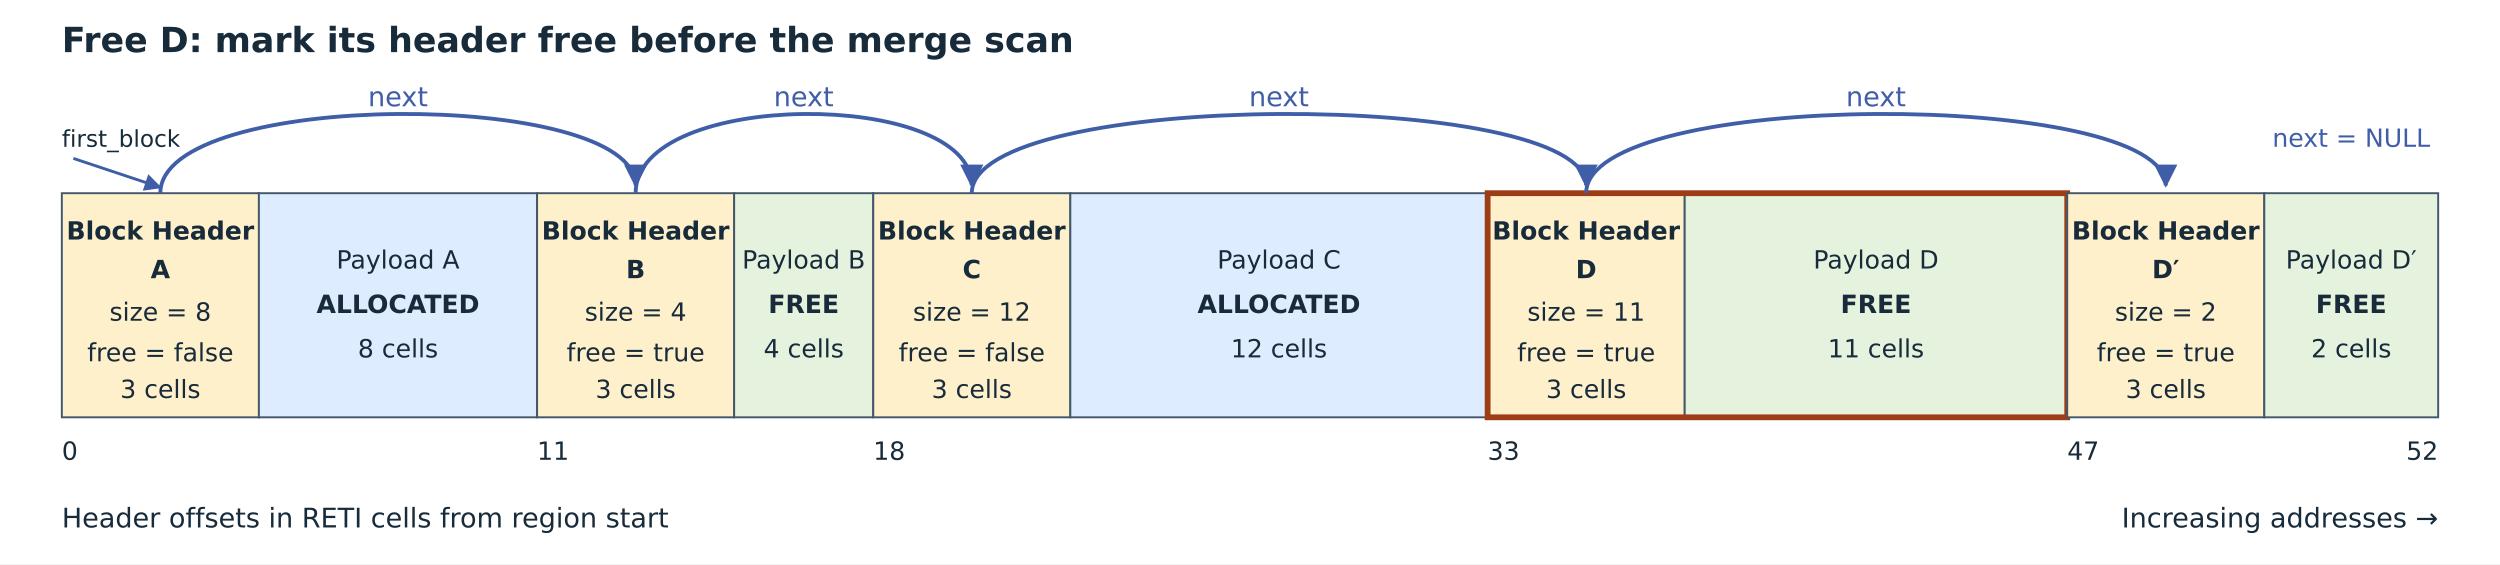
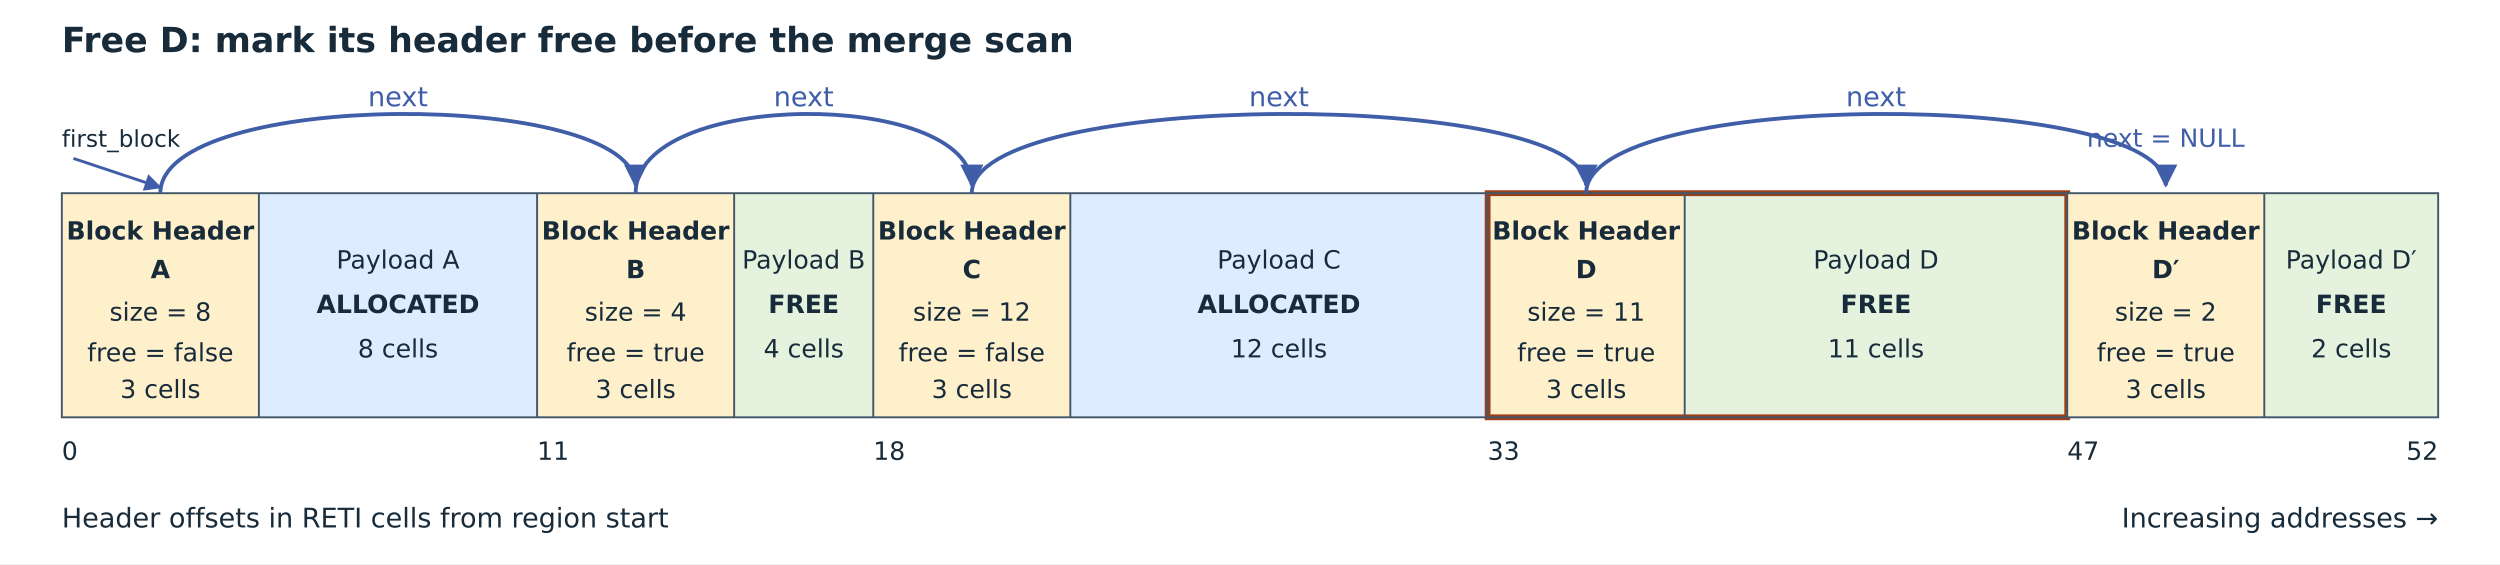
<svg xmlns="http://www.w3.org/2000/svg" width="1294" height="292" viewBox="0 0 1294 292" role="img" aria-labelledby="title desc">
  <defs>
    <marker id="arrow" viewBox="0 0 10 10" refX="9" refY="5" markerWidth="6" markerHeight="6" orient="auto-start-reverse">
      <path d="M 0 0 L 10 5 L 0 10 z" fill="#405ea8" />
    </marker>
  </defs>
  <rect width="1294" height="292" fill="white" />
  <g font-family="DejaVu Sans, sans-serif">
    <text x="32" y="27" font-size="18" font-weight="bold" text-anchor="start" fill="#172b3a">Free D: mark its header free before the merge scan</text>
-     <rect x="32" y="100" width="102" height="116" fill="#fff0cc" stroke="#43576a" />
+     <rect x="32" y="100" width="102" height="116" fill="#fff0cc" />
    <text x="83.0" y="124" font-size="13" font-weight="bold" text-anchor="middle" fill="#172b3a">Block Header</text>
    <text x="83.0" y="144" font-size="13" font-weight="bold" text-anchor="middle" fill="#172b3a">A</text>
    <text x="83.0" y="166" font-size="13" font-weight="normal" text-anchor="middle" fill="#172b3a">size = 8</text>
    <text x="83.0" y="187" font-size="13" font-weight="normal" text-anchor="middle" fill="#172b3a">free = false</text>
    <text x="83.0" y="206" font-size="13" font-weight="normal" text-anchor="middle" fill="#172b3a">3 cells</text>
-     <rect x="134" y="100" width="144" height="116" fill="#deecff" stroke="#43576a" />
+     <rect x="134" y="100" width="144" height="116" fill="#deecff" />
    <text x="206.0" y="139" font-size="13" font-weight="normal" text-anchor="middle" fill="#172b3a">Payload A</text>
    <text x="206.0" y="162" font-size="13" font-weight="bold" text-anchor="middle" fill="#172b3a">ALLOCATED</text>
    <text x="206.0" y="185" font-size="13" font-weight="normal" text-anchor="middle" fill="#172b3a">8 cells</text>
    <text x="32" y="238" font-size="13" font-weight="normal" text-anchor="start" fill="#172b3a">0</text>
-     <rect x="278" y="100" width="102" height="116" fill="#fff0cc" stroke="#43576a" />
+     <rect x="278" y="100" width="102" height="116" fill="#fff0cc" />
    <text x="329.0" y="124" font-size="13" font-weight="bold" text-anchor="middle" fill="#172b3a">Block Header</text>
    <text x="329.0" y="144" font-size="13" font-weight="bold" text-anchor="middle" fill="#172b3a">B</text>
    <text x="329.0" y="166" font-size="13" font-weight="normal" text-anchor="middle" fill="#172b3a">size = 4</text>
    <text x="329.0" y="187" font-size="13" font-weight="normal" text-anchor="middle" fill="#172b3a">free = true</text>
    <text x="329.0" y="206" font-size="13" font-weight="normal" text-anchor="middle" fill="#172b3a">3 cells</text>
-     <rect x="380" y="100" width="72" height="116" fill="#e5f3de" stroke="#43576a" />
+     <rect x="380" y="100" width="72" height="116" fill="#e5f3de" />
    <text x="416.0" y="139" font-size="13" font-weight="normal" text-anchor="middle" fill="#172b3a">Payload B</text>
    <text x="416.0" y="162" font-size="13" font-weight="bold" text-anchor="middle" fill="#172b3a">FREE</text>
    <text x="416.0" y="185" font-size="13" font-weight="normal" text-anchor="middle" fill="#172b3a">4 cells</text>
    <text x="278" y="238" font-size="13" font-weight="normal" text-anchor="start" fill="#172b3a">11</text>
-     <rect x="452" y="100" width="102" height="116" fill="#fff0cc" stroke="#43576a" />
+     <rect x="452" y="100" width="102" height="116" fill="#fff0cc" />
    <text x="503.0" y="124" font-size="13" font-weight="bold" text-anchor="middle" fill="#172b3a">Block Header</text>
    <text x="503.0" y="144" font-size="13" font-weight="bold" text-anchor="middle" fill="#172b3a">C</text>
    <text x="503.0" y="166" font-size="13" font-weight="normal" text-anchor="middle" fill="#172b3a">size = 12</text>
    <text x="503.0" y="187" font-size="13" font-weight="normal" text-anchor="middle" fill="#172b3a">free = false</text>
    <text x="503.0" y="206" font-size="13" font-weight="normal" text-anchor="middle" fill="#172b3a">3 cells</text>
-     <rect x="554" y="100" width="216" height="116" fill="#deecff" stroke="#43576a" />
+     <rect x="554" y="100" width="216" height="116" fill="#deecff" />
    <text x="662.0" y="139" font-size="13" font-weight="normal" text-anchor="middle" fill="#172b3a">Payload C</text>
    <text x="662.0" y="162" font-size="13" font-weight="bold" text-anchor="middle" fill="#172b3a">ALLOCATED</text>
    <text x="662.0" y="185" font-size="13" font-weight="normal" text-anchor="middle" fill="#172b3a">12 cells</text>
    <text x="452" y="238" font-size="13" font-weight="normal" text-anchor="start" fill="#172b3a">18</text>
-     <rect x="770" y="100" width="102" height="116" fill="#fff0cc" stroke="#43576a" />
+     <rect x="770" y="100" width="102" height="116" fill="#fff0cc" />
    <text x="821.0" y="124" font-size="13" font-weight="bold" text-anchor="middle" fill="#172b3a">Block Header</text>
    <text x="821.0" y="144" font-size="13" font-weight="bold" text-anchor="middle" fill="#172b3a">D</text>
    <text x="821.0" y="166" font-size="13" font-weight="normal" text-anchor="middle" fill="#172b3a">size = 11</text>
    <text x="821.0" y="187" font-size="13" font-weight="normal" text-anchor="middle" fill="#172b3a">free = true</text>
    <text x="821.0" y="206" font-size="13" font-weight="normal" text-anchor="middle" fill="#172b3a">3 cells</text>
-     <rect x="872" y="100" width="198" height="116" fill="#e5f3de" stroke="#43576a" />
+     <rect x="872" y="100" width="198" height="116" fill="#e5f3de" />
    <text x="971.0" y="139" font-size="13" font-weight="normal" text-anchor="middle" fill="#172b3a">Payload D</text>
    <text x="971.0" y="162" font-size="13" font-weight="bold" text-anchor="middle" fill="#172b3a">FREE</text>
    <text x="971.0" y="185" font-size="13" font-weight="normal" text-anchor="middle" fill="#172b3a">11 cells</text>
    <rect x="770" y="100" width="300" height="116" fill="none" stroke="#9c3d15" stroke-width="3" />
    <text x="770" y="238" font-size="13" font-weight="normal" text-anchor="start" fill="#172b3a">33</text>
-     <rect x="1070" y="100" width="102" height="116" fill="#fff0cc" stroke="#43576a" />
+     <rect x="1070" y="100" width="102" height="116" fill="#fff0cc" />
    <text x="1121.0" y="124" font-size="13" font-weight="bold" text-anchor="middle" fill="#172b3a">Block Header</text>
    <text x="1121.0" y="144" font-size="13" font-weight="bold" text-anchor="middle" fill="#172b3a">D′</text>
    <text x="1121.0" y="166" font-size="13" font-weight="normal" text-anchor="middle" fill="#172b3a">size = 2</text>
    <text x="1121.0" y="187" font-size="13" font-weight="normal" text-anchor="middle" fill="#172b3a">free = true</text>
    <text x="1121.0" y="206" font-size="13" font-weight="normal" text-anchor="middle" fill="#172b3a">3 cells</text>
-     <rect x="1172" y="100" width="90" height="116" fill="#e5f3de" stroke="#43576a" />
+     <rect x="1172" y="100" width="90" height="116" fill="#e5f3de" />
    <text x="1217.0" y="139" font-size="13" font-weight="normal" text-anchor="middle" fill="#172b3a">Payload D′</text>
    <text x="1217.0" y="162" font-size="13" font-weight="bold" text-anchor="middle" fill="#172b3a">FREE</text>
    <text x="1217.0" y="185" font-size="13" font-weight="normal" text-anchor="middle" fill="#172b3a">2 cells</text>
    <text x="1070" y="238" font-size="13" font-weight="normal" text-anchor="start" fill="#172b3a">47</text>
+     <rect x="32" y="100" width="1230" height="116" fill="none" stroke="#43576a" />
+     <path d="M 134.0 100 v 116" stroke="#43576a" />
+     <path d="M 278.0 100 v 116" stroke="#43576a" />
+     <path d="M 380.0 100 v 116" stroke="#43576a" />
+     <path d="M 452.0 100 v 116" stroke="#43576a" />
+     <path d="M 554.0 100 v 116" stroke="#43576a" />
+     <path d="M 770.0 100 v 116" stroke="#43576a" />
+     <path d="M 872.0 100 v 116" stroke="#43576a" />
+     <path d="M 1070.0 100 v 116" stroke="#43576a" />
+     <path d="M 1172.0 100 v 116" stroke="#43576a" />
    <path d="M 83.0 100 C 83.0 46, 329.0 46, 329.0 96" fill="none" stroke="#405ea8" stroke-width="2" marker-end="url(#arrow)" />
    <text x="206.0" y="55" font-size="14" font-weight="normal" text-anchor="middle" fill="#405ea8">next</text>
    <path d="M 329.0 100 C 329.0 46, 503.0 46, 503.0 96" fill="none" stroke="#405ea8" stroke-width="2" marker-end="url(#arrow)" />
    <text x="416.0" y="55" font-size="14" font-weight="normal" text-anchor="middle" fill="#405ea8">next</text>
    <path d="M 503.0 100 C 503.0 46, 821.0 46, 821.0 96" fill="none" stroke="#405ea8" stroke-width="2" marker-end="url(#arrow)" />
    <text x="662.0" y="55" font-size="14" font-weight="normal" text-anchor="middle" fill="#405ea8">next</text>
    <path d="M 821.0 100 C 821.0 46, 1121.0 46, 1121.0 96" fill="none" stroke="#405ea8" stroke-width="2" marker-end="url(#arrow)" />
    <text x="971.0" y="55" font-size="14" font-weight="normal" text-anchor="middle" fill="#405ea8">next</text>
-     <text x="1217.0" y="76" font-size="13" font-weight="normal" text-anchor="middle" fill="#405ea8">next = NULL</text>
+     <text x="1121.0" y="76" font-size="13" font-weight="normal" text-anchor="middle" fill="#405ea8">next = NULL</text>
    <text x="32" y="76" font-size="12" font-weight="normal" text-anchor="start" fill="#172b3a">first_block</text>
    <path d="M 38 82 L 83.0 97" stroke="#405ea8" stroke-width="1.5" marker-end="url(#arrow)" />
    <text x="32" y="273" font-size="14" font-weight="normal" text-anchor="start" fill="#172b3a">Header offsets in RETI cells from region start</text>
    <text x="1262" y="238" font-size="13" font-weight="normal" text-anchor="end" fill="#172b3a">52</text>
    <text x="1262" y="273" font-size="14" font-weight="normal" text-anchor="end" fill="#172b3a">Increasing addresses →</text>
  </g>
</svg>
